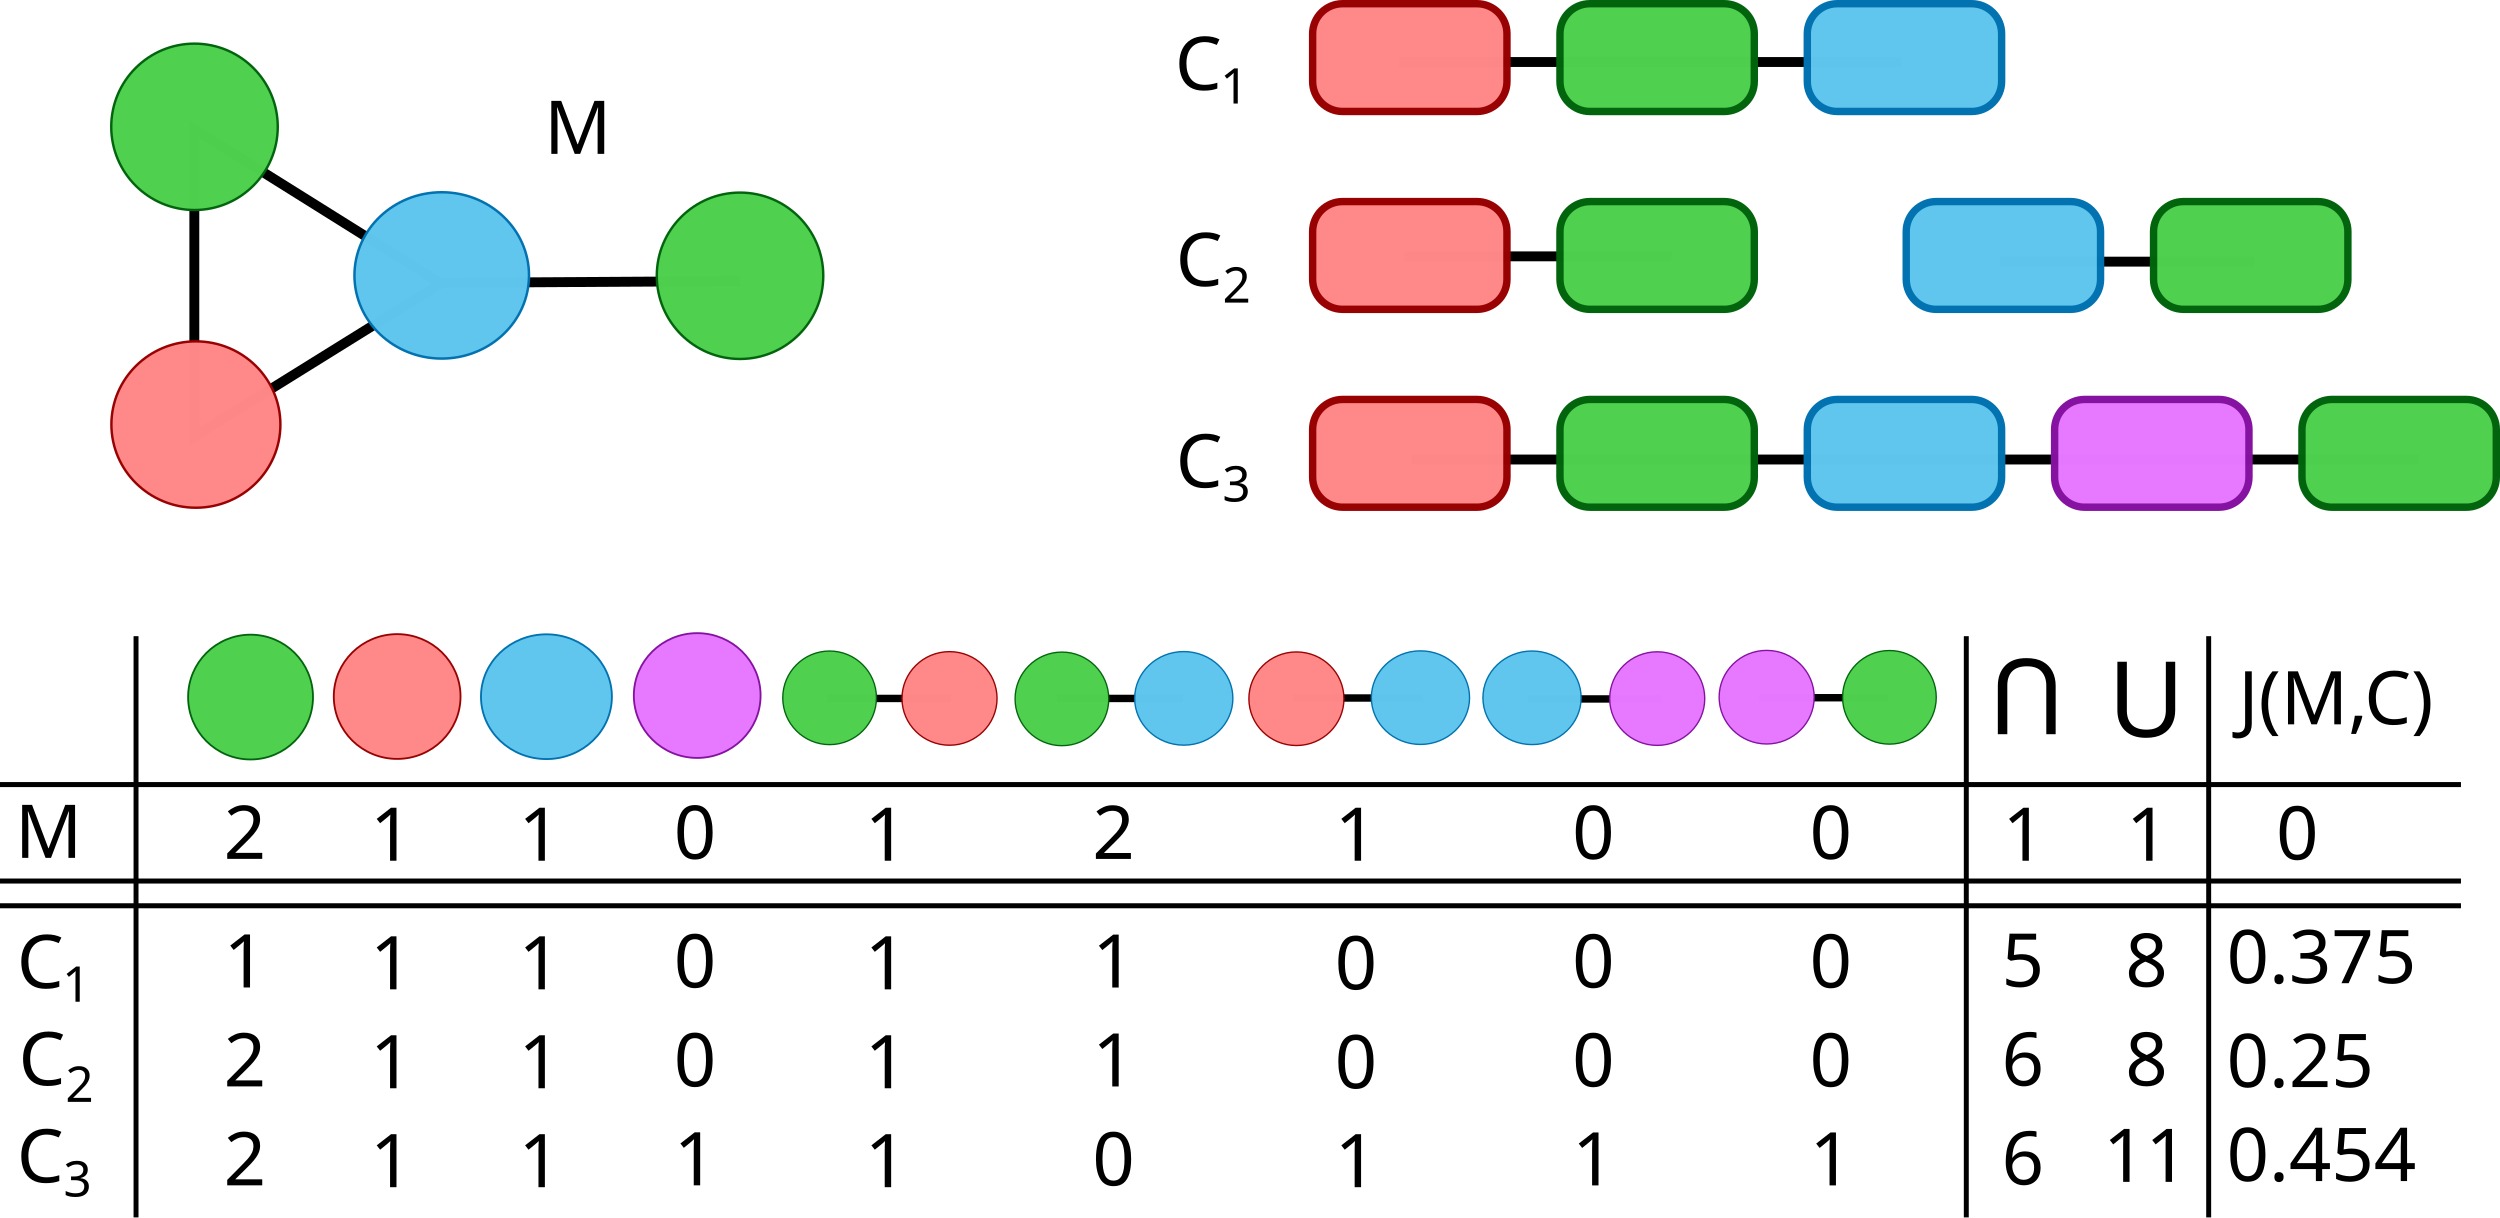
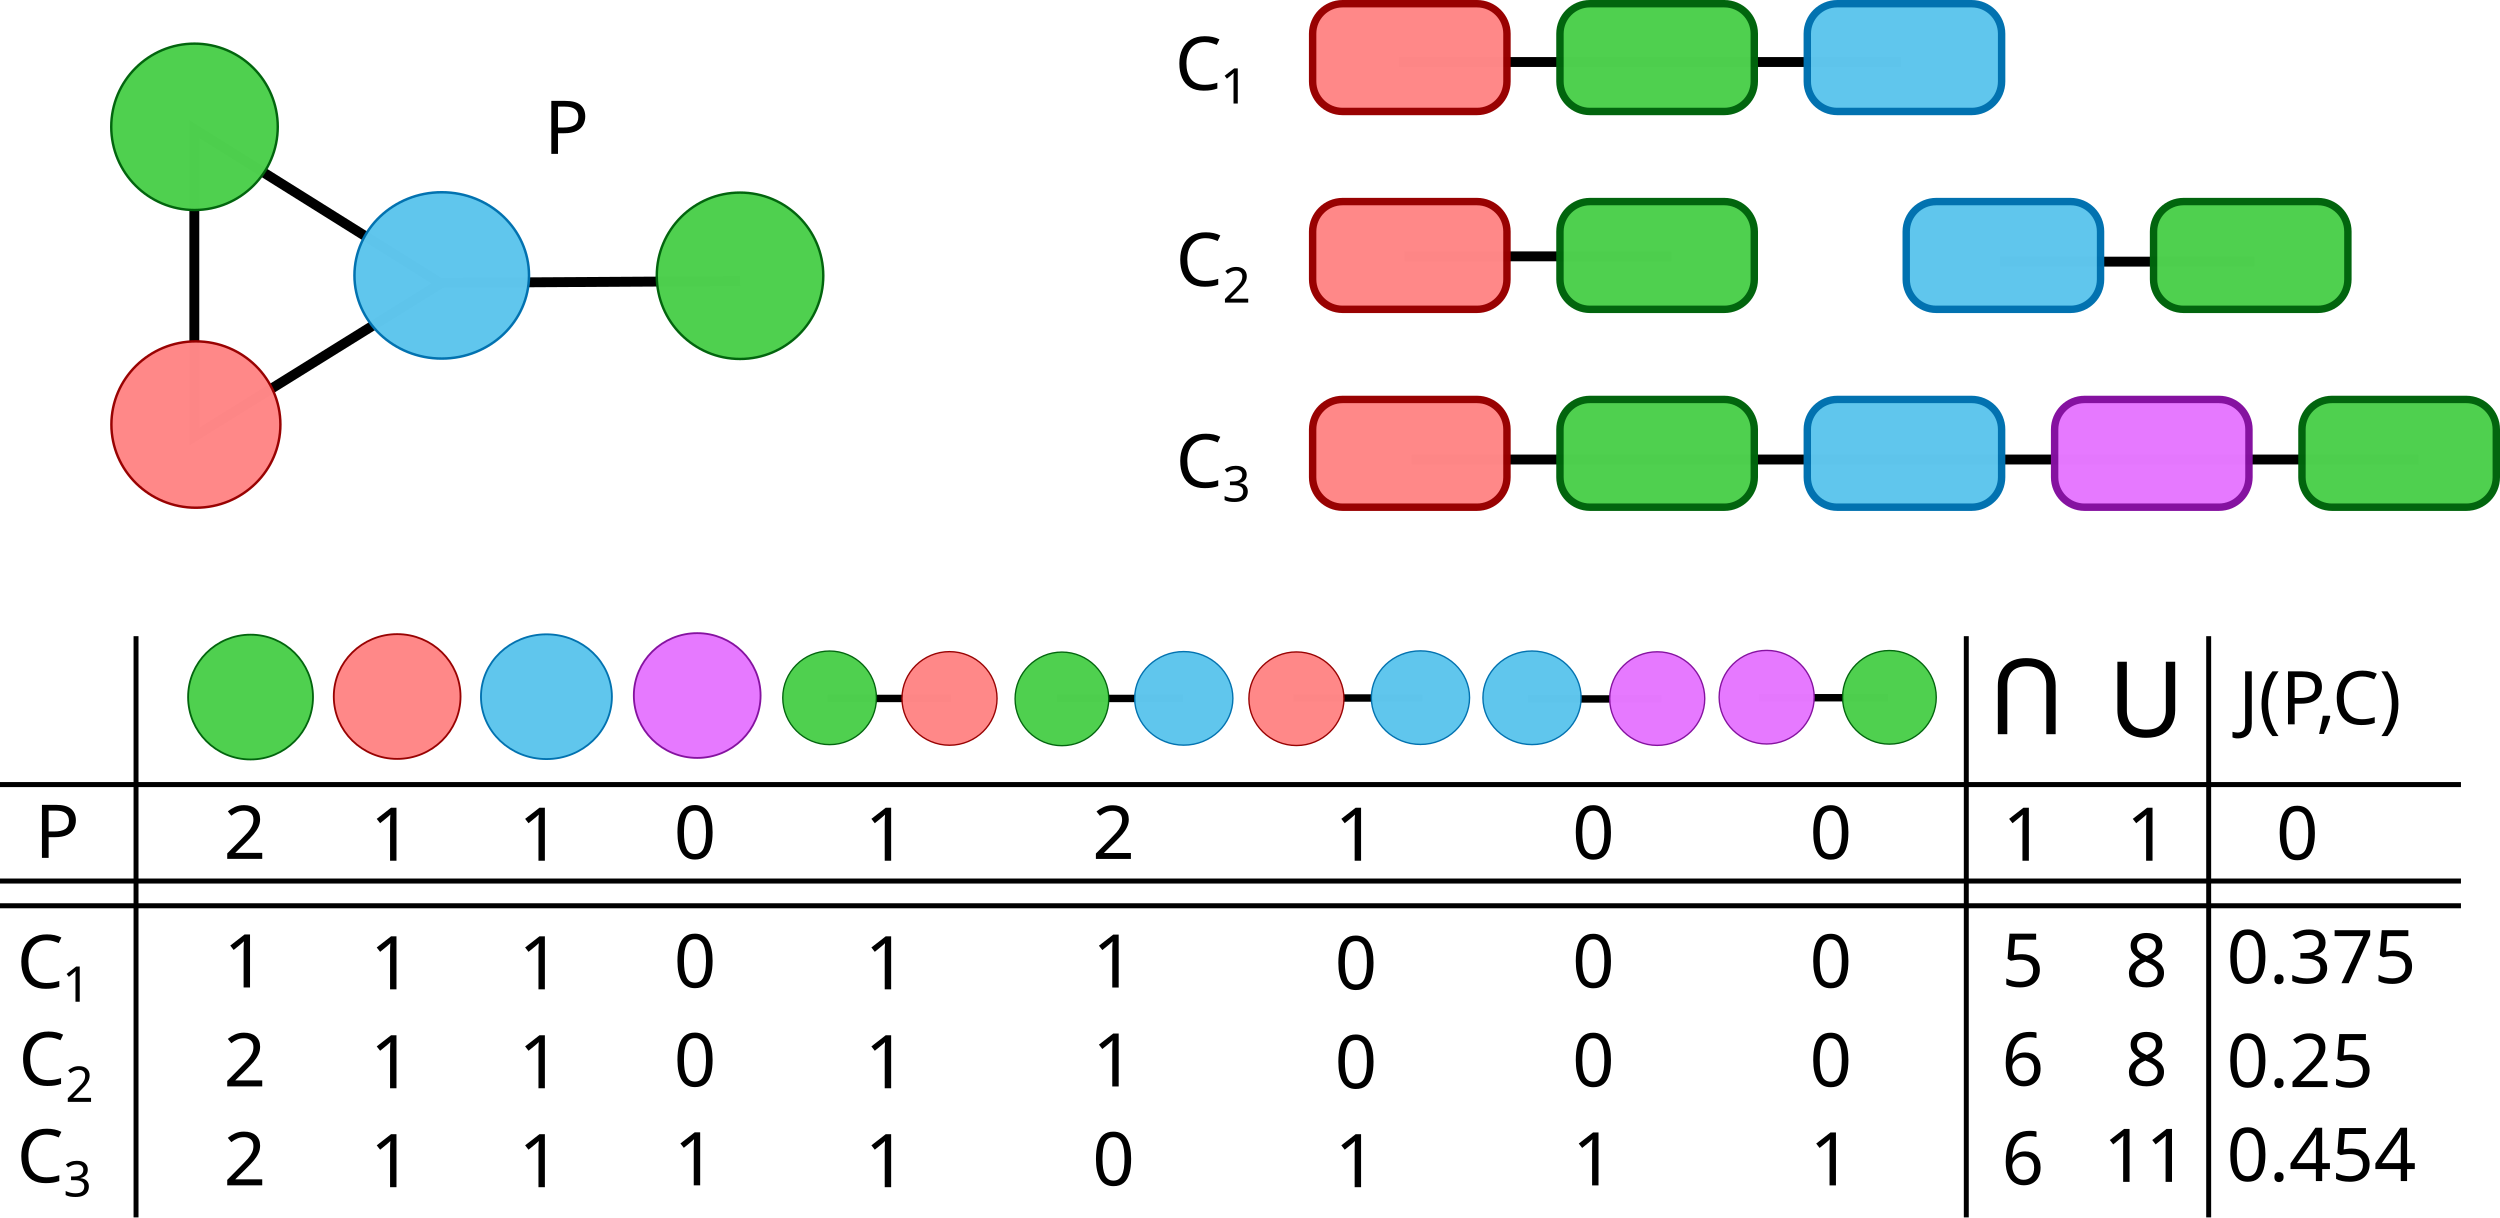
<svg xmlns="http://www.w3.org/2000/svg" width="285.266mm" height="138.914mm" viewBox="0 0 1010.786 492.214" id="svg2" version="1.1">
  <defs id="defs4" />
  <g id="layer1" transform="translate(-30,399.8521)">
    <g id="g4950" transform="translate(24.28571,11.42857)">
      <path id="path4948" d="m 305,-297.638 -121.429,0.714 -99.286,-62.143 0,124.286 100,-62.143" style="fill:none;fill-rule:evenodd;stroke:#000000;stroke-width:4;stroke-linecap:butt;stroke-linejoin:miter;stroke-miterlimit:4;stroke-dasharray:none;stroke-opacity:1" />
      <ellipse style="opacity:0.99;fill:#4ed04e;fill-opacity:1;stroke:#00640c;stroke-width:0.99;stroke-linejoin:round;stroke-miterlimit:4;stroke-dasharray:none;stroke-opacity:1" id="ellipse4893" cx="84.352" cy="360.005" transform="scale(1,-1)" rx="33.663" ry="33.636" />
      <ellipse ry="33.624" rx="35.288" transform="scale(-1,-1)" cy="299.929" cx="-184.311" id="ellipse4897" style="opacity:0.99;fill:#5fc6ed;fill-opacity:1;stroke:#0071af;stroke-width:1.014;stroke-linejoin:round;stroke-miterlimit:4;stroke-dasharray:none;stroke-opacity:1" />
      <ellipse ry="33.636" rx="33.663" transform="scale(1,-1)" cy="299.781" cx="304.919" id="ellipse4891" style="opacity:0.99;fill:#4ed04e;fill-opacity:1;stroke:#00640c;stroke-width:0.99;stroke-linejoin:round;stroke-miterlimit:4;stroke-dasharray:none;stroke-opacity:1" />
      <ellipse cy="239.632" cx="84.919" id="ellipse4889" style="opacity:0.99;fill:#ff8787;fill-opacity:1;stroke:#980000;stroke-width:0.998;stroke-linejoin:round;stroke-miterlimit:4;stroke-dasharray:none;stroke-opacity:1" transform="scale(1,-1)" rx="34.164" ry="33.632" />
    </g>
    <g id="g4957" transform="translate(140,-20)">
      <path id="path4940" d="m 658.571,-354.781 -202.857,0" style="fill:none;fill-rule:evenodd;stroke:#000000;stroke-width:4;stroke-linecap:butt;stroke-linejoin:miter;stroke-miterlimit:4;stroke-dasharray:none;stroke-opacity:1" />
      <rect ry="12.122" y="-378.352" x="420.714" height="43.571" width="78.571" id="rect4916" style="opacity:0.99;fill:#ff8787;fill-opacity:1;stroke:#980000;stroke-width:3;stroke-linejoin:round;stroke-miterlimit:4;stroke-dasharray:none;stroke-dashoffset:0;stroke-opacity:1" />
      <rect style="opacity:0.99;fill:#4ed04e;fill-opacity:1;stroke:#00640c;stroke-width:3;stroke-linejoin:round;stroke-miterlimit:4;stroke-dasharray:none;stroke-dashoffset:0;stroke-opacity:1" id="rect4920" width="78.571" height="43.571" x="520.714" y="-378.352" ry="12.122" />
      <rect ry="12.122" y="-378.352" x="620.714" height="43.571" width="78.571" id="rect4922" style="opacity:0.99;fill:#5fc6ed;fill-opacity:1;stroke:#0071af;stroke-width:3;stroke-linejoin:round;stroke-miterlimit:4;stroke-dasharray:none;stroke-dashoffset:0;stroke-opacity:1" />
    </g>
    <g id="g4971" transform="translate(140,-20)">
      <path id="path4946" d="m 460.714,-194.066 407.143,0" style="fill:none;fill-rule:evenodd;stroke:#000000;stroke-width:4;stroke-linecap:butt;stroke-linejoin:miter;stroke-miterlimit:4;stroke-dasharray:none;stroke-opacity:1" />
      <rect style="opacity:0.99;fill:#e678ff;fill-opacity:1;stroke:#84109f;stroke-width:3;stroke-linejoin:round;stroke-miterlimit:4;stroke-dasharray:none;stroke-dashoffset:0;stroke-opacity:1" id="rect4918" width="78.571" height="43.571" x="720.714" y="-218.352" ry="12.122" />
      <rect style="opacity:0.99;fill:#ff8787;fill-opacity:1;stroke:#980000;stroke-width:3;stroke-linejoin:round;stroke-miterlimit:4;stroke-dasharray:none;stroke-dashoffset:0;stroke-opacity:1" id="rect4924" width="78.571" height="43.571" x="420.714" y="-218.352" ry="12.122" />
      <rect ry="12.122" y="-218.352" x="520.714" height="43.571" width="78.571" id="rect4926" style="opacity:0.99;fill:#4ed04e;fill-opacity:1;stroke:#00640c;stroke-width:3;stroke-linejoin:round;stroke-miterlimit:4;stroke-dasharray:none;stroke-dashoffset:0;stroke-opacity:1" />
      <rect style="opacity:0.99;fill:#5fc6ed;fill-opacity:1;stroke:#0071af;stroke-width:3;stroke-linejoin:round;stroke-miterlimit:4;stroke-dasharray:none;stroke-dashoffset:0;stroke-opacity:1" id="rect4928" width="78.571" height="43.571" x="620.714" y="-218.352" ry="12.122" />
      <rect style="opacity:0.99;fill:#4ed04e;fill-opacity:1;stroke:#00640c;stroke-width:3;stroke-linejoin:round;stroke-miterlimit:4;stroke-dasharray:none;stroke-dashoffset:0;stroke-opacity:1" id="rect4930" width="78.571" height="43.571" x="820.714" y="-218.352" ry="12.122" />
    </g>
    <g id="g4963" transform="translate(140,-20)">
      <path id="path4942" d="m 457.857,-276.209 107.857,0" style="fill:none;fill-rule:evenodd;stroke:#000000;stroke-width:4;stroke-linecap:butt;stroke-linejoin:miter;stroke-miterlimit:4;stroke-dasharray:none;stroke-opacity:1" />
      <path id="path4944" d="m 698.571,-274.066 102.857,0" style="fill:none;fill-rule:evenodd;stroke:#000000;stroke-width:4;stroke-linecap:butt;stroke-linejoin:miter;stroke-miterlimit:4;stroke-dasharray:none;stroke-opacity:1" />
      <rect style="opacity:0.99;fill:#ff8787;fill-opacity:1;stroke:#980000;stroke-width:3;stroke-linejoin:round;stroke-miterlimit:4;stroke-dasharray:none;stroke-dashoffset:0;stroke-opacity:1" id="rect4932" width="78.571" height="43.571" x="420.714" y="-298.352" ry="12.122" />
      <rect ry="12.122" y="-298.352" x="520.714" height="43.571" width="78.571" id="rect4934" style="opacity:0.99;fill:#4ed04e;fill-opacity:1;stroke:#00640c;stroke-width:3;stroke-linejoin:round;stroke-miterlimit:4;stroke-dasharray:none;stroke-dashoffset:0;stroke-opacity:1" />
      <rect style="opacity:0.99;fill:#5fc6ed;fill-opacity:1;stroke:#0071af;stroke-width:3;stroke-linejoin:round;stroke-miterlimit:4;stroke-dasharray:none;stroke-dashoffset:0;stroke-opacity:1" id="rect4936" width="78.571" height="43.571" x="660.714" y="-298.352" ry="12.122" />
      <rect style="opacity:0.99;fill:#4ed04e;fill-opacity:1;stroke:#00640c;stroke-width:3;stroke-linejoin:round;stroke-miterlimit:4;stroke-dasharray:none;stroke-dashoffset:0;stroke-opacity:1" id="rect4938" width="78.571" height="43.571" x="760.714" y="-298.352" ry="12.122" />
    </g>
    <ellipse style="opacity:0.99;fill:#e678ff;fill-opacity:1;stroke:#84109f;stroke-width:0.748;stroke-linejoin:round;stroke-miterlimit:4;stroke-dasharray:none;stroke-opacity:1" id="circle6830" cx="311.891" cy="118.64" transform="scale(1,-1)" rx="25.623" ry="25.224" />
    <ellipse style="opacity:0.99;fill:#5fc6ed;fill-opacity:1;stroke:#0071af;stroke-width:0.76;stroke-linejoin:round;stroke-miterlimit:4;stroke-dasharray:none;stroke-opacity:1" id="ellipse4897-9" cx="-250.932" cy="118.168" transform="scale(-1,-1)" rx="26.466" ry="25.218" />
    <ellipse style="opacity:0.99;fill:#4ed04e;fill-opacity:1;stroke:#00640c;stroke-width:0.743;stroke-linejoin:round;stroke-miterlimit:4;stroke-dasharray:none;stroke-opacity:1" id="ellipse4891-0" cx="131.3" cy="118.016" transform="scale(1,-1)" rx="25.247" ry="25.227" />
    <ellipse ry="25.224" rx="25.623" transform="scale(1,-1)" style="opacity:0.99;fill:#ff8787;fill-opacity:1;stroke:#980000;stroke-width:0.748;stroke-linejoin:round;stroke-miterlimit:4;stroke-dasharray:none;stroke-opacity:1" id="ellipse4889-8" cx="190.577" cy="118.239" />
    <path style="fill:none;fill-rule:evenodd;stroke:#000000;stroke-width:3;stroke-linecap:butt;stroke-linejoin:miter;stroke-miterlimit:4;stroke-dasharray:none;stroke-opacity:1" d="m 414.5,-117.459 -50,0" id="path6513" />
    <ellipse ry="18.92" rx="18.935" transform="scale(1,-1)" cy="117.71" cx="365.419" id="ellipse6493" style="opacity:0.99;fill:#4ed04e;fill-opacity:1;stroke:#00640c;stroke-width:0.557;stroke-linejoin:round;stroke-miterlimit:4;stroke-dasharray:none;stroke-opacity:1" />
    <ellipse cy="117.466" cx="413.901" id="ellipse6495" style="opacity:0.99;fill:#ff8787;fill-opacity:1;stroke:#980000;stroke-width:0.561;stroke-linejoin:round;stroke-miterlimit:4;stroke-dasharray:none;stroke-opacity:1" transform="scale(1,-1)" rx="19.217" ry="18.918" />
    <path style="fill:none;fill-rule:evenodd;stroke:#000000;stroke-width:3;stroke-linecap:butt;stroke-linejoin:miter;stroke-miterlimit:4;stroke-dasharray:none;stroke-opacity:1" d="m 508.321,-117.459 -51,0" id="path6515" />
    <ellipse ry="18.914" rx="19.85" transform="scale(-1,-1)" cy="117.494" cx="-508.618" id="ellipse6497" style="opacity:0.99;fill:#5fc6ed;fill-opacity:1;stroke:#0071af;stroke-width:0.57;stroke-linejoin:round;stroke-miterlimit:4;stroke-dasharray:none;stroke-opacity:1" />
    <ellipse ry="18.92" rx="18.935" transform="scale(1,-1)" cy="117.284" cx="459.349" id="ellipse6499" style="opacity:0.99;fill:#4ed04e;fill-opacity:1;stroke:#00640c;stroke-width:0.557;stroke-linejoin:round;stroke-miterlimit:4;stroke-dasharray:none;stroke-opacity:1" />
    <path style="fill:none;fill-rule:evenodd;stroke:#000000;stroke-width:3;stroke-linecap:butt;stroke-linejoin:miter;stroke-miterlimit:4;stroke-dasharray:none;stroke-opacity:1" d="m 605.036,-117.638 -52,0" id="path6517" />
    <ellipse ry="18.914" rx="19.85" transform="scale(-1,-1)" cy="117.787" cx="-604.31" id="ellipse6501" style="opacity:0.99;fill:#5fc6ed;fill-opacity:1;stroke:#0071af;stroke-width:0.57;stroke-linejoin:round;stroke-miterlimit:4;stroke-dasharray:none;stroke-opacity:1" />
    <ellipse cy="117.346" cx="554.163" id="ellipse6503" style="opacity:0.99;fill:#ff8787;fill-opacity:1;stroke:#980000;stroke-width:0.561;stroke-linejoin:round;stroke-miterlimit:4;stroke-dasharray:none;stroke-opacity:1" transform="scale(1,-1)" rx="19.217" ry="18.918" />
    <path style="fill:none;fill-rule:evenodd;stroke:#000000;stroke-width:3;stroke-linecap:butt;stroke-linejoin:miter;stroke-miterlimit:4;stroke-dasharray:none;stroke-opacity:1" d="m 647.715,-117.259 54,0" id="path6519" />
    <ellipse ry="18.918" rx="19.217" transform="scale(1,-1)" cy="117.404" cx="700.037" id="ellipse6505" style="opacity:0.99;fill:#e678ff;fill-opacity:1;stroke:#84109f;stroke-width:0.561;stroke-linejoin:round;stroke-miterlimit:4;stroke-dasharray:none;stroke-opacity:1" />
    <ellipse ry="18.914" rx="19.85" transform="scale(-1,-1)" cy="117.721" cx="-649.422" id="ellipse6507" style="opacity:0.99;fill:#5fc6ed;fill-opacity:1;stroke:#0071af;stroke-width:0.57;stroke-linejoin:round;stroke-miterlimit:4;stroke-dasharray:none;stroke-opacity:1" />
    <path style="fill:none;fill-rule:evenodd;stroke:#000000;stroke-width:3;stroke-linecap:butt;stroke-linejoin:miter;stroke-miterlimit:4;stroke-dasharray:none;stroke-opacity:1" d="m 793.274,-117.751 -52,0" id="path6521" />
    <ellipse ry="18.918" rx="19.217" transform="scale(1,-1)" cy="117.97" cx="744.29" id="ellipse6509" style="opacity:0.99;fill:#e678ff;fill-opacity:1;stroke:#84109f;stroke-width:0.561;stroke-linejoin:round;stroke-miterlimit:4;stroke-dasharray:none;stroke-opacity:1" />
    <ellipse ry="18.92" rx="18.935" transform="scale(1,-1)" cy="117.912" cx="793.918" id="ellipse6511" style="opacity:0.99;fill:#4ed04e;fill-opacity:1;stroke:#00640c;stroke-width:0.557;stroke-linejoin:round;stroke-miterlimit:4;stroke-dasharray:none;stroke-opacity:1" />
    <text xml:space="preserve" style="font-style:normal;font-variant:normal;font-weight:normal;font-stretch:normal;font-size:42.502px;line-height:125%;font-family:Sans;-inkscape-font-specification:'Sans, Normal';text-align:justify;letter-spacing:0px;word-spacing:0px;writing-mode:lr-tb;text-anchor:start;fill:#000000;fill-opacity:1;stroke:none;stroke-width:1px;stroke-linecap:butt;stroke-linejoin:miter;stroke-opacity:1" x="882.262" y="-101.956" id="text6567">
      <tspan id="tspan6569" x="882.262" y="-101.956">U</tspan>
    </text>
    <text id="text6571" y="133.348" x="833.924" style="font-style:normal;font-variant:normal;font-weight:normal;font-stretch:normal;font-size:42.502px;line-height:125%;font-family:Sans;-inkscape-font-specification:'Sans, Normal';text-align:justify;letter-spacing:0px;word-spacing:0px;writing-mode:lr-tb;text-anchor:start;fill:#000000;fill-opacity:1;stroke:none;stroke-width:1px;stroke-linecap:butt;stroke-linejoin:miter;stroke-opacity:1" xml:space="preserve" transform="scale(1,-1)">
      <tspan y="133.348" x="833.924" id="tspan6573">U</tspan>
    </text>
    <text xml:space="preserve" style="font-style:normal;font-variant:normal;font-weight:normal;font-stretch:normal;font-size:30px;line-height:125%;font-family:Sans;-inkscape-font-specification:'Sans, Normal';text-align:justify;letter-spacing:0px;word-spacing:0px;writing-mode:lr-tb;text-anchor:start;fill:#000000;fill-opacity:1;stroke:none;stroke-width:1px;stroke-linecap:butt;stroke-linejoin:miter;stroke-opacity:1" x="934.97" y="-106.998" id="text6575">
-       <tspan id="tspan6577" x="934.97" y="-106.998">J(M,C)</tspan>
+       <tspan id="tspan6577" x="934.97" y="-106.998">J(P,C)</tspan>
    </text>
    <g id="g6603" transform="translate(0,2)">
      <text id="text6579" y="-365.495" x="505" style="font-style:normal;font-variant:normal;font-weight:normal;font-stretch:normal;font-size:30px;line-height:125%;font-family:Sans;-inkscape-font-specification:'Sans, Normal';text-align:justify;letter-spacing:0px;word-spacing:0px;writing-mode:lr-tb;text-anchor:start;fill:#000000;fill-opacity:1;stroke:none;stroke-width:1px;stroke-linecap:butt;stroke-linejoin:miter;stroke-opacity:1" xml:space="preserve">
        <tspan y="-365.495" x="505" id="tspan6581">C</tspan>
      </text>
      <text id="text6583" y="-359.985" x="523.371" style="font-style:normal;font-variant:normal;font-weight:normal;font-stretch:normal;font-size:19.921px;line-height:125%;font-family:Sans;-inkscape-font-specification:'Sans, Normal';text-align:justify;letter-spacing:0px;word-spacing:0px;writing-mode:lr-tb;text-anchor:start;fill:#000000;fill-opacity:1;stroke:none;stroke-width:1px;stroke-linecap:butt;stroke-linejoin:miter;stroke-opacity:1" xml:space="preserve">
        <tspan y="-359.985" x="523.371" id="tspan6585">1</tspan>
      </text>
    </g>
    <g id="g6609" transform="translate(0,2)">
      <text id="text6587" y="-279.508" x="524.31" style="font-style:normal;font-variant:normal;font-weight:normal;font-stretch:normal;font-size:19.921px;line-height:125%;font-family:Sans;-inkscape-font-specification:'Sans, Normal';text-align:justify;letter-spacing:0px;word-spacing:0px;writing-mode:lr-tb;text-anchor:start;fill:#000000;fill-opacity:1;stroke:none;stroke-width:1px;stroke-linecap:butt;stroke-linejoin:miter;stroke-opacity:1" xml:space="preserve">
        <tspan y="-279.508" x="524.31" id="tspan6589">2</tspan>
      </text>
      <text xml:space="preserve" style="font-style:normal;font-variant:normal;font-weight:normal;font-stretch:normal;font-size:30px;line-height:125%;font-family:Sans;-inkscape-font-specification:'Sans, Normal';text-align:justify;letter-spacing:0px;word-spacing:0px;writing-mode:lr-tb;text-anchor:start;fill:#000000;fill-opacity:1;stroke:none;stroke-width:1px;stroke-linecap:butt;stroke-linejoin:miter;stroke-opacity:1" x="505.357" y="-286.209" id="text6595">
        <tspan id="tspan6597" x="505.357" y="-286.209">C</tspan>
      </text>
    </g>
    <g id="g6615" transform="translate(0,2)">
      <text id="text6591" y="-199.097" x="524.231" style="font-style:normal;font-variant:normal;font-weight:normal;font-stretch:normal;font-size:19.921px;line-height:125%;font-family:Sans;-inkscape-font-specification:'Sans, Normal';text-align:justify;letter-spacing:0px;word-spacing:0px;writing-mode:lr-tb;text-anchor:start;fill:#000000;fill-opacity:1;stroke:none;stroke-width:1px;stroke-linecap:butt;stroke-linejoin:miter;stroke-opacity:1" xml:space="preserve">
        <tspan y="-199.097" x="524.231" id="tspan6593">3</tspan>
      </text>
      <text id="text6599" y="-204.781" x="505.357" style="font-style:normal;font-variant:normal;font-weight:normal;font-stretch:normal;font-size:30px;line-height:125%;font-family:Sans;-inkscape-font-specification:'Sans, Normal';text-align:justify;letter-spacing:0px;word-spacing:0px;writing-mode:lr-tb;text-anchor:start;fill:#000000;fill-opacity:1;stroke:none;stroke-width:1px;stroke-linecap:butt;stroke-linejoin:miter;stroke-opacity:1" xml:space="preserve">
        <tspan y="-204.781" x="505.357" id="tspan6601">C</tspan>
      </text>
    </g>
    <text xml:space="preserve" style="font-style:normal;font-variant:normal;font-weight:normal;font-stretch:normal;font-size:30px;line-height:125%;font-family:Sans;-inkscape-font-specification:'Sans, Normal';text-align:justify;letter-spacing:0px;word-spacing:0px;writing-mode:lr-tb;text-anchor:start;fill:#000000;fill-opacity:1;stroke:none;stroke-width:1px;stroke-linecap:butt;stroke-linejoin:miter;stroke-opacity:1" x="179.643" y="-51.852" id="text6621">
      <tspan id="tspan6623" x="179.643" y="-51.852">1</tspan>
    </text>
    <text xml:space="preserve" style="font-style:normal;font-variant:normal;font-weight:normal;font-stretch:normal;font-size:30px;line-height:125%;font-family:Sans;-inkscape-font-specification:'Sans, Normal';text-align:justify;letter-spacing:0px;word-spacing:0px;writing-mode:lr-tb;text-anchor:start;fill:#000000;fill-opacity:1;stroke:none;stroke-width:1px;stroke-linecap:butt;stroke-linejoin:miter;stroke-opacity:1" x="471.643" y="-52.566" id="text6625">
      <tspan id="tspan6627" x="471.643" y="-52.566">2</tspan>
    </text>
    <text xml:space="preserve" style="font-style:normal;font-variant:normal;font-weight:normal;font-stretch:normal;font-size:30px;line-height:125%;font-family:Sans;-inkscape-font-specification:'Sans, Normal';text-align:justify;letter-spacing:0px;word-spacing:0px;writing-mode:lr-tb;text-anchor:start;fill:#000000;fill-opacity:1;stroke:none;stroke-width:1px;stroke-linecap:butt;stroke-linejoin:miter;stroke-opacity:1" x="120.43" y="-52.615" id="text6629">
      <tspan id="tspan6631" x="120.43" y="-52.615">2</tspan>
    </text>
    <text id="text6633" y="-51.852" x="239.643" style="font-style:normal;font-variant:normal;font-weight:normal;font-stretch:normal;font-size:30px;line-height:125%;font-family:Sans;-inkscape-font-specification:'Sans, Normal';text-align:justify;letter-spacing:0px;word-spacing:0px;writing-mode:lr-tb;text-anchor:start;fill:#000000;fill-opacity:1;stroke:none;stroke-width:1px;stroke-linecap:butt;stroke-linejoin:miter;stroke-opacity:1" xml:space="preserve">
      <tspan y="-51.852" x="239.643" id="tspan6635">1</tspan>
    </text>
    <text xml:space="preserve" style="font-style:normal;font-variant:normal;font-weight:normal;font-stretch:normal;font-size:30px;line-height:125%;font-family:Sans;-inkscape-font-specification:'Sans, Normal';text-align:justify;letter-spacing:0px;word-spacing:0px;writing-mode:lr-tb;text-anchor:start;fill:#000000;fill-opacity:1;stroke:none;stroke-width:1px;stroke-linecap:butt;stroke-linejoin:miter;stroke-opacity:1" x="379.643" y="-51.852" id="text6637">
      <tspan id="tspan6639" x="379.643" y="-51.852">1</tspan>
    </text>
    <text id="text6641" y="-51.852" x="569.643" style="font-style:normal;font-variant:normal;font-weight:normal;font-stretch:normal;font-size:30px;line-height:125%;font-family:Sans;-inkscape-font-specification:'Sans, Normal';text-align:justify;letter-spacing:0px;word-spacing:0px;writing-mode:lr-tb;text-anchor:start;fill:#000000;fill-opacity:1;stroke:none;stroke-width:1px;stroke-linecap:butt;stroke-linejoin:miter;stroke-opacity:1" xml:space="preserve">
      <tspan y="-51.852" x="569.643" id="tspan6643">1</tspan>
    </text>
    <text id="text6645" y="-52.615" x="302.43" style="font-style:normal;font-variant:normal;font-weight:normal;font-stretch:normal;font-size:30px;line-height:125%;font-family:Sans;-inkscape-font-specification:'Sans, Normal';text-align:justify;letter-spacing:0px;word-spacing:0px;writing-mode:lr-tb;text-anchor:start;fill:#000000;fill-opacity:1;stroke:none;stroke-width:1px;stroke-linecap:butt;stroke-linejoin:miter;stroke-opacity:1" xml:space="preserve">
      <tspan y="-52.615" x="302.43" id="tspan6647">0</tspan>
    </text>
    <text id="text6649" y="-52.566" x="665.643" style="font-style:normal;font-variant:normal;font-weight:normal;font-stretch:normal;font-size:30px;line-height:125%;font-family:Sans;-inkscape-font-specification:'Sans, Normal';text-align:justify;letter-spacing:0px;word-spacing:0px;writing-mode:lr-tb;text-anchor:start;fill:#000000;fill-opacity:1;stroke:none;stroke-width:1px;stroke-linecap:butt;stroke-linejoin:miter;stroke-opacity:1" xml:space="preserve">
      <tspan y="-52.566" x="665.643" id="tspan6651">0</tspan>
    </text>
    <text xml:space="preserve" style="font-style:normal;font-variant:normal;font-weight:normal;font-stretch:normal;font-size:30px;line-height:125%;font-family:Sans;-inkscape-font-specification:'Sans, Normal';text-align:justify;letter-spacing:0px;word-spacing:0px;writing-mode:lr-tb;text-anchor:start;fill:#000000;fill-opacity:1;stroke:none;stroke-width:1px;stroke-linecap:butt;stroke-linejoin:miter;stroke-opacity:1" x="761.643" y="-52.566" id="text6653">
      <tspan id="tspan6655" x="761.643" y="-52.566">0</tspan>
    </text>
    <text id="text6657" y="0.148" x="179.643" style="font-style:normal;font-variant:normal;font-weight:normal;font-stretch:normal;font-size:30px;line-height:125%;font-family:Sans;-inkscape-font-specification:'Sans, Normal';text-align:justify;letter-spacing:0px;word-spacing:0px;writing-mode:lr-tb;text-anchor:start;fill:#000000;fill-opacity:1;stroke:none;stroke-width:1px;stroke-linecap:butt;stroke-linejoin:miter;stroke-opacity:1" xml:space="preserve">
      <tspan y="0.148" x="179.643" id="tspan6659">1</tspan>
    </text>
    <text id="text6661" y="-0.566" x="471.643" style="font-style:normal;font-variant:normal;font-weight:normal;font-stretch:normal;font-size:30px;line-height:125%;font-family:Sans;-inkscape-font-specification:'Sans, Normal';text-align:justify;letter-spacing:0px;word-spacing:0px;writing-mode:lr-tb;text-anchor:start;fill:#000000;fill-opacity:1;stroke:none;stroke-width:1px;stroke-linecap:butt;stroke-linejoin:miter;stroke-opacity:1" xml:space="preserve">
      <tspan y="-0.566" x="471.643" id="tspan6663">1</tspan>
    </text>
    <text id="text6665" y="-0.615" x="120.43" style="font-style:normal;font-variant:normal;font-weight:normal;font-stretch:normal;font-size:30px;line-height:125%;font-family:Sans;-inkscape-font-specification:'Sans, Normal';text-align:justify;letter-spacing:0px;word-spacing:0px;writing-mode:lr-tb;text-anchor:start;fill:#000000;fill-opacity:1;stroke:none;stroke-width:1px;stroke-linecap:butt;stroke-linejoin:miter;stroke-opacity:1" xml:space="preserve">
      <tspan y="-0.615" x="120.43" id="tspan6667">1</tspan>
    </text>
    <text xml:space="preserve" style="font-style:normal;font-variant:normal;font-weight:normal;font-stretch:normal;font-size:30px;line-height:125%;font-family:Sans;-inkscape-font-specification:'Sans, Normal';text-align:justify;letter-spacing:0px;word-spacing:0px;writing-mode:lr-tb;text-anchor:start;fill:#000000;fill-opacity:1;stroke:none;stroke-width:1px;stroke-linecap:butt;stroke-linejoin:miter;stroke-opacity:1" x="239.643" y="0.148" id="text6669">
      <tspan id="tspan6671" x="239.643" y="0.148">1</tspan>
    </text>
    <text id="text6673" y="0.148" x="379.643" style="font-style:normal;font-variant:normal;font-weight:normal;font-stretch:normal;font-size:30px;line-height:125%;font-family:Sans;-inkscape-font-specification:'Sans, Normal';text-align:justify;letter-spacing:0px;word-spacing:0px;writing-mode:lr-tb;text-anchor:start;fill:#000000;fill-opacity:1;stroke:none;stroke-width:1px;stroke-linecap:butt;stroke-linejoin:miter;stroke-opacity:1" xml:space="preserve">
      <tspan y="0.148" x="379.643" id="tspan6675">1</tspan>
    </text>
    <text xml:space="preserve" style="font-style:normal;font-variant:normal;font-weight:normal;font-stretch:normal;font-size:30px;line-height:125%;font-family:Sans;-inkscape-font-specification:'Sans, Normal';text-align:justify;letter-spacing:0px;word-spacing:0px;writing-mode:lr-tb;text-anchor:start;fill:#000000;fill-opacity:1;stroke:none;stroke-width:1px;stroke-linecap:butt;stroke-linejoin:miter;stroke-opacity:1" x="569.643" y="0.148" id="text6677">
      <tspan id="tspan6679" x="569.643" y="0.148">0</tspan>
    </text>
    <text xml:space="preserve" style="font-style:normal;font-variant:normal;font-weight:normal;font-stretch:normal;font-size:30px;line-height:125%;font-family:Sans;-inkscape-font-specification:'Sans, Normal';text-align:justify;letter-spacing:0px;word-spacing:0px;writing-mode:lr-tb;text-anchor:start;fill:#000000;fill-opacity:1;stroke:none;stroke-width:1px;stroke-linecap:butt;stroke-linejoin:miter;stroke-opacity:1" x="302.43" y="-0.615" id="text6681">
      <tspan id="tspan6683" x="302.43" y="-0.615">0</tspan>
    </text>
    <text xml:space="preserve" style="font-style:normal;font-variant:normal;font-weight:normal;font-stretch:normal;font-size:30px;line-height:125%;font-family:Sans;-inkscape-font-specification:'Sans, Normal';text-align:justify;letter-spacing:0px;word-spacing:0px;writing-mode:lr-tb;text-anchor:start;fill:#000000;fill-opacity:1;stroke:none;stroke-width:1px;stroke-linecap:butt;stroke-linejoin:miter;stroke-opacity:1" x="665.643" y="-0.566" id="text6685">
      <tspan id="tspan6687" x="665.643" y="-0.566">0</tspan>
    </text>
    <text id="text6689" y="-0.566" x="761.643" style="font-style:normal;font-variant:normal;font-weight:normal;font-stretch:normal;font-size:30px;line-height:125%;font-family:Sans;-inkscape-font-specification:'Sans, Normal';text-align:justify;letter-spacing:0px;word-spacing:0px;writing-mode:lr-tb;text-anchor:start;fill:#000000;fill-opacity:1;stroke:none;stroke-width:1px;stroke-linecap:butt;stroke-linejoin:miter;stroke-opacity:1" xml:space="preserve">
      <tspan y="-0.566" x="761.643" id="tspan6691">0</tspan>
    </text>
    <text xml:space="preserve" style="font-style:normal;font-variant:normal;font-weight:normal;font-stretch:normal;font-size:30px;line-height:125%;font-family:Sans;-inkscape-font-specification:'Sans, Normal';text-align:justify;letter-spacing:0px;word-spacing:0px;writing-mode:lr-tb;text-anchor:start;fill:#000000;fill-opacity:1;stroke:none;stroke-width:1px;stroke-linecap:butt;stroke-linejoin:miter;stroke-opacity:1" x="179.643" y="40.148" id="text6693">
      <tspan id="tspan6695" x="179.643" y="40.148">1</tspan>
    </text>
    <text xml:space="preserve" style="font-style:normal;font-variant:normal;font-weight:normal;font-stretch:normal;font-size:30px;line-height:125%;font-family:Sans;-inkscape-font-specification:'Sans, Normal';text-align:justify;letter-spacing:0px;word-spacing:0px;writing-mode:lr-tb;text-anchor:start;fill:#000000;fill-opacity:1;stroke:none;stroke-width:1px;stroke-linecap:butt;stroke-linejoin:miter;stroke-opacity:1" x="471.643" y="39.434" id="text6697">
      <tspan id="tspan6699" x="471.643" y="39.434">1</tspan>
    </text>
    <text xml:space="preserve" style="font-style:normal;font-variant:normal;font-weight:normal;font-stretch:normal;font-size:30px;line-height:125%;font-family:Sans;-inkscape-font-specification:'Sans, Normal';text-align:justify;letter-spacing:0px;word-spacing:0px;writing-mode:lr-tb;text-anchor:start;fill:#000000;fill-opacity:1;stroke:none;stroke-width:1px;stroke-linecap:butt;stroke-linejoin:miter;stroke-opacity:1" x="120.43" y="39.385" id="text6701">
      <tspan id="tspan6703" x="120.43" y="39.385">2</tspan>
    </text>
    <text id="text6705" y="40.148" x="239.643" style="font-style:normal;font-variant:normal;font-weight:normal;font-stretch:normal;font-size:30px;line-height:125%;font-family:Sans;-inkscape-font-specification:'Sans, Normal';text-align:justify;letter-spacing:0px;word-spacing:0px;writing-mode:lr-tb;text-anchor:start;fill:#000000;fill-opacity:1;stroke:none;stroke-width:1px;stroke-linecap:butt;stroke-linejoin:miter;stroke-opacity:1" xml:space="preserve">
      <tspan y="40.148" x="239.643" id="tspan6707">1</tspan>
    </text>
    <text xml:space="preserve" style="font-style:normal;font-variant:normal;font-weight:normal;font-stretch:normal;font-size:30px;line-height:125%;font-family:Sans;-inkscape-font-specification:'Sans, Normal';text-align:justify;letter-spacing:0px;word-spacing:0px;writing-mode:lr-tb;text-anchor:start;fill:#000000;fill-opacity:1;stroke:none;stroke-width:1px;stroke-linecap:butt;stroke-linejoin:miter;stroke-opacity:1" x="379.643" y="40.148" id="text6709">
      <tspan id="tspan6711" x="379.643" y="40.148">1</tspan>
    </text>
    <text id="text6713" y="40.148" x="569.643" style="font-style:normal;font-variant:normal;font-weight:normal;font-stretch:normal;font-size:30px;line-height:125%;font-family:Sans;-inkscape-font-specification:'Sans, Normal';text-align:justify;letter-spacing:0px;word-spacing:0px;writing-mode:lr-tb;text-anchor:start;fill:#000000;fill-opacity:1;stroke:none;stroke-width:1px;stroke-linecap:butt;stroke-linejoin:miter;stroke-opacity:1" xml:space="preserve">
      <tspan y="40.148" x="569.643" id="tspan6715">0</tspan>
    </text>
    <text id="text6717" y="39.385" x="302.43" style="font-style:normal;font-variant:normal;font-weight:normal;font-stretch:normal;font-size:30px;line-height:125%;font-family:Sans;-inkscape-font-specification:'Sans, Normal';text-align:justify;letter-spacing:0px;word-spacing:0px;writing-mode:lr-tb;text-anchor:start;fill:#000000;fill-opacity:1;stroke:none;stroke-width:1px;stroke-linecap:butt;stroke-linejoin:miter;stroke-opacity:1" xml:space="preserve">
      <tspan y="39.385" x="302.43" id="tspan6719">0</tspan>
    </text>
    <text id="text6721" y="39.434" x="665.643" style="font-style:normal;font-variant:normal;font-weight:normal;font-stretch:normal;font-size:30px;line-height:125%;font-family:Sans;-inkscape-font-specification:'Sans, Normal';text-align:justify;letter-spacing:0px;word-spacing:0px;writing-mode:lr-tb;text-anchor:start;fill:#000000;fill-opacity:1;stroke:none;stroke-width:1px;stroke-linecap:butt;stroke-linejoin:miter;stroke-opacity:1" xml:space="preserve">
      <tspan y="39.434" x="665.643" id="tspan6723">0</tspan>
    </text>
    <text xml:space="preserve" style="font-style:normal;font-variant:normal;font-weight:normal;font-stretch:normal;font-size:30px;line-height:125%;font-family:Sans;-inkscape-font-specification:'Sans, Normal';text-align:justify;letter-spacing:0px;word-spacing:0px;writing-mode:lr-tb;text-anchor:start;fill:#000000;fill-opacity:1;stroke:none;stroke-width:1px;stroke-linecap:butt;stroke-linejoin:miter;stroke-opacity:1" x="761.643" y="39.434" id="text6725">
      <tspan id="tspan6727" x="761.643" y="39.434">0</tspan>
    </text>
    <text id="text6729" y="80.148" x="179.643" style="font-style:normal;font-variant:normal;font-weight:normal;font-stretch:normal;font-size:30px;line-height:125%;font-family:Sans;-inkscape-font-specification:'Sans, Normal';text-align:justify;letter-spacing:0px;word-spacing:0px;writing-mode:lr-tb;text-anchor:start;fill:#000000;fill-opacity:1;stroke:none;stroke-width:1px;stroke-linecap:butt;stroke-linejoin:miter;stroke-opacity:1" xml:space="preserve">
      <tspan y="80.148" x="179.643" id="tspan6731">1</tspan>
    </text>
    <text id="text6733" y="79.434" x="471.643" style="font-style:normal;font-variant:normal;font-weight:normal;font-stretch:normal;font-size:30px;line-height:125%;font-family:Sans;-inkscape-font-specification:'Sans, Normal';text-align:justify;letter-spacing:0px;word-spacing:0px;writing-mode:lr-tb;text-anchor:start;fill:#000000;fill-opacity:1;stroke:none;stroke-width:1px;stroke-linecap:butt;stroke-linejoin:miter;stroke-opacity:1" xml:space="preserve">
      <tspan y="79.434" x="471.643" id="tspan6735">0</tspan>
    </text>
    <text id="text6737" y="79.385" x="120.43" style="font-style:normal;font-variant:normal;font-weight:normal;font-stretch:normal;font-size:30px;line-height:125%;font-family:Sans;-inkscape-font-specification:'Sans, Normal';text-align:justify;letter-spacing:0px;word-spacing:0px;writing-mode:lr-tb;text-anchor:start;fill:#000000;fill-opacity:1;stroke:none;stroke-width:1px;stroke-linecap:butt;stroke-linejoin:miter;stroke-opacity:1" xml:space="preserve">
      <tspan y="79.385" x="120.43" id="tspan6739">2</tspan>
    </text>
    <text xml:space="preserve" style="font-style:normal;font-variant:normal;font-weight:normal;font-stretch:normal;font-size:30px;line-height:125%;font-family:Sans;-inkscape-font-specification:'Sans, Normal';text-align:justify;letter-spacing:0px;word-spacing:0px;writing-mode:lr-tb;text-anchor:start;fill:#000000;fill-opacity:1;stroke:none;stroke-width:1px;stroke-linecap:butt;stroke-linejoin:miter;stroke-opacity:1" x="239.643" y="80.148" id="text6741">
      <tspan id="tspan6743" x="239.643" y="80.148">1</tspan>
    </text>
    <text id="text6745" y="80.148" x="379.643" style="font-style:normal;font-variant:normal;font-weight:normal;font-stretch:normal;font-size:30px;line-height:125%;font-family:Sans;-inkscape-font-specification:'Sans, Normal';text-align:justify;letter-spacing:0px;word-spacing:0px;writing-mode:lr-tb;text-anchor:start;fill:#000000;fill-opacity:1;stroke:none;stroke-width:1px;stroke-linecap:butt;stroke-linejoin:miter;stroke-opacity:1" xml:space="preserve">
      <tspan y="80.148" x="379.643" id="tspan6747">1</tspan>
    </text>
    <text xml:space="preserve" style="font-style:normal;font-variant:normal;font-weight:normal;font-stretch:normal;font-size:30px;line-height:125%;font-family:Sans;-inkscape-font-specification:'Sans, Normal';text-align:justify;letter-spacing:0px;word-spacing:0px;writing-mode:lr-tb;text-anchor:start;fill:#000000;fill-opacity:1;stroke:none;stroke-width:1px;stroke-linecap:butt;stroke-linejoin:miter;stroke-opacity:1" x="569.643" y="80.148" id="text6749">
      <tspan id="tspan6751" x="569.643" y="80.148">1</tspan>
    </text>
    <text xml:space="preserve" style="font-style:normal;font-variant:normal;font-weight:normal;font-stretch:normal;font-size:30px;line-height:125%;font-family:Sans;-inkscape-font-specification:'Sans, Normal';text-align:justify;letter-spacing:0px;word-spacing:0px;writing-mode:lr-tb;text-anchor:start;fill:#000000;fill-opacity:1;stroke:none;stroke-width:1px;stroke-linecap:butt;stroke-linejoin:miter;stroke-opacity:1" x="302.43" y="79.385" id="text6753">
      <tspan id="tspan6755" x="302.43" y="79.385">1</tspan>
    </text>
    <text xml:space="preserve" style="font-style:normal;font-variant:normal;font-weight:normal;font-stretch:normal;font-size:30px;line-height:125%;font-family:Sans;-inkscape-font-specification:'Sans, Normal';text-align:justify;letter-spacing:0px;word-spacing:0px;writing-mode:lr-tb;text-anchor:start;fill:#000000;fill-opacity:1;stroke:none;stroke-width:1px;stroke-linecap:butt;stroke-linejoin:miter;stroke-opacity:1" x="665.643" y="79.434" id="text6757">
      <tspan id="tspan6759" x="665.643" y="79.434">1</tspan>
    </text>
    <text id="text6761" y="79.434" x="761.643" style="font-style:normal;font-variant:normal;font-weight:normal;font-stretch:normal;font-size:30px;line-height:125%;font-family:Sans;-inkscape-font-specification:'Sans, Normal';text-align:justify;letter-spacing:0px;word-spacing:0px;writing-mode:lr-tb;text-anchor:start;fill:#000000;fill-opacity:1;stroke:none;stroke-width:1px;stroke-linecap:butt;stroke-linejoin:miter;stroke-opacity:1" xml:space="preserve">
      <tspan y="79.434" x="761.643" id="tspan6763">1</tspan>
    </text>
    <g transform="translate(-468.2143,365.1429)" id="g6765">
      <text xml:space="preserve" style="font-style:normal;font-variant:normal;font-weight:normal;font-stretch:normal;font-size:30px;line-height:125%;font-family:Sans;-inkscape-font-specification:'Sans, Normal';text-align:justify;letter-spacing:0px;word-spacing:0px;writing-mode:lr-tb;text-anchor:start;fill:#000000;fill-opacity:1;stroke:none;stroke-width:1px;stroke-linecap:butt;stroke-linejoin:miter;stroke-opacity:1" x="505" y="-365.495" id="text6767">
        <tspan id="tspan6769" x="505" y="-365.495">C</tspan>
      </text>
      <text xml:space="preserve" style="font-style:normal;font-variant:normal;font-weight:normal;font-stretch:normal;font-size:19.921px;line-height:125%;font-family:Sans;-inkscape-font-specification:'Sans, Normal';text-align:justify;letter-spacing:0px;word-spacing:0px;writing-mode:lr-tb;text-anchor:start;fill:#000000;fill-opacity:1;stroke:none;stroke-width:1px;stroke-linecap:butt;stroke-linejoin:miter;stroke-opacity:1" x="523.371" y="-359.985" id="text6771">
        <tspan id="tspan6773" x="523.371" y="-359.985">1</tspan>
      </text>
    </g>
    <g transform="translate(-467.8571,325.1429)" id="g6775">
      <text xml:space="preserve" style="font-style:normal;font-variant:normal;font-weight:normal;font-stretch:normal;font-size:19.921px;line-height:125%;font-family:Sans;-inkscape-font-specification:'Sans, Normal';text-align:justify;letter-spacing:0px;word-spacing:0px;writing-mode:lr-tb;text-anchor:start;fill:#000000;fill-opacity:1;stroke:none;stroke-width:1px;stroke-linecap:butt;stroke-linejoin:miter;stroke-opacity:1" x="524.31" y="-279.508" id="text6777">
        <tspan id="tspan6779" x="524.31" y="-279.508">2</tspan>
      </text>
      <text id="text6781" y="-286.209" x="505.357" style="font-style:normal;font-variant:normal;font-weight:normal;font-stretch:normal;font-size:30px;line-height:125%;font-family:Sans;-inkscape-font-specification:'Sans, Normal';text-align:justify;letter-spacing:0px;word-spacing:0px;writing-mode:lr-tb;text-anchor:start;fill:#000000;fill-opacity:1;stroke:none;stroke-width:1px;stroke-linecap:butt;stroke-linejoin:miter;stroke-opacity:1" xml:space="preserve">
        <tspan y="-286.209" x="505.357" id="tspan6783">C</tspan>
      </text>
    </g>
    <g transform="translate(-468.5714,283)" id="g6785">
      <text xml:space="preserve" style="font-style:normal;font-variant:normal;font-weight:normal;font-stretch:normal;font-size:19.921px;line-height:125%;font-family:Sans;-inkscape-font-specification:'Sans, Normal';text-align:justify;letter-spacing:0px;word-spacing:0px;writing-mode:lr-tb;text-anchor:start;fill:#000000;fill-opacity:1;stroke:none;stroke-width:1px;stroke-linecap:butt;stroke-linejoin:miter;stroke-opacity:1" x="524.231" y="-199.097" id="text6787">
        <tspan id="tspan6789" x="524.231" y="-199.097">3</tspan>
      </text>
      <text xml:space="preserve" style="font-style:normal;font-variant:normal;font-weight:normal;font-stretch:normal;font-size:30px;line-height:125%;font-family:Sans;-inkscape-font-specification:'Sans, Normal';text-align:justify;letter-spacing:0px;word-spacing:0px;writing-mode:lr-tb;text-anchor:start;fill:#000000;fill-opacity:1;stroke:none;stroke-width:1px;stroke-linecap:butt;stroke-linejoin:miter;stroke-opacity:1" x="505.357" y="-204.781" id="text6791">
        <tspan id="tspan6793" x="505.357" y="-204.781">C</tspan>
      </text>
    </g>
    <text xml:space="preserve" style="font-style:normal;font-variant:normal;font-weight:normal;font-stretch:normal;font-size:30px;line-height:125%;font-family:Sans;-inkscape-font-specification:'Sans, Normal';text-align:justify;letter-spacing:0px;word-spacing:0px;writing-mode:lr-tb;text-anchor:start;fill:#000000;fill-opacity:1;stroke:none;stroke-width:1px;stroke-linecap:butt;stroke-linejoin:miter;stroke-opacity:1" x="250" y="-337.638" id="text6795">
-       <tspan id="tspan6797" x="250" y="-337.638">M</tspan>
-     </text>
-     <text id="text6799" y="-53.016" x="36.051" style="font-style:normal;font-variant:normal;font-weight:normal;font-stretch:normal;font-size:30px;line-height:125%;font-family:Sans;-inkscape-font-specification:'Sans, Normal';text-align:justify;letter-spacing:0px;word-spacing:0px;writing-mode:lr-tb;text-anchor:start;fill:#000000;fill-opacity:1;stroke:none;stroke-width:1px;stroke-linecap:butt;stroke-linejoin:miter;stroke-opacity:1" xml:space="preserve">
-       <tspan y="-53.016" x="36.051" id="tspan6801">M</tspan>
+       <tspan id="tspan6797" x="250" y="-337.638">P</tspan>
+     </text>
+     <text id="text6799" y="-53.016" x="44.051" style="font-style:normal;font-variant:normal;font-weight:normal;font-stretch:normal;font-size:30px;line-height:125%;font-family:Sans;-inkscape-font-specification:'Sans, Normal';text-align:justify;letter-spacing:0px;word-spacing:0px;writing-mode:lr-tb;text-anchor:start;fill:#000000;fill-opacity:1;stroke:none;stroke-width:1px;stroke-linecap:butt;stroke-linejoin:miter;stroke-opacity:1" xml:space="preserve">
+       <tspan y="-53.016" x="44.051" id="tspan6801">P</tspan>
    </text>
    <path style="fill:none;fill-rule:evenodd;stroke:#000000;stroke-width:2.031;stroke-linecap:butt;stroke-linejoin:miter;stroke-miterlimit:4;stroke-dasharray:none;stroke-opacity:1" d="m 30,-82.638 995,0" id="path6803" />
    <path style="fill:none;fill-rule:evenodd;stroke:#000000;stroke-width:2.031;stroke-linecap:butt;stroke-linejoin:miter;stroke-miterlimit:4;stroke-dasharray:none;stroke-opacity:1" d="m 1025,-43.638 -995,0" id="path6805" />
    <path style="fill:none;fill-rule:evenodd;stroke:#000000;stroke-width:2.031;stroke-linecap:butt;stroke-linejoin:miter;stroke-miterlimit:4;stroke-dasharray:none;stroke-opacity:1" d="m 30,-33.638 995,0" id="path6807" />
    <path style="fill:none;fill-rule:evenodd;stroke:#000000;stroke-width:2;stroke-linecap:butt;stroke-linejoin:miter;stroke-miterlimit:4;stroke-dasharray:none;stroke-opacity:1" d="m 85,-142.638 0,235" id="path6809" />
    <path id="path6813" d="m 825,-142.638 0,235" style="fill:none;fill-rule:evenodd;stroke:#000000;stroke-width:2;stroke-linecap:butt;stroke-linejoin:miter;stroke-miterlimit:4;stroke-dasharray:none;stroke-opacity:1" />
    <path style="fill:none;fill-rule:evenodd;stroke:#000000;stroke-width:2;stroke-linecap:butt;stroke-linejoin:miter;stroke-miterlimit:4;stroke-dasharray:none;stroke-opacity:1" d="m 923,-142.638 0,235" id="path6815" />
    <text xml:space="preserve" style="font-style:normal;font-variant:normal;font-weight:normal;font-stretch:normal;font-size:30px;line-height:125%;font-family:Sans;-inkscape-font-specification:'Sans, Normal';text-align:justify;letter-spacing:0px;word-spacing:0px;writing-mode:lr-tb;text-anchor:start;fill:#000000;fill-opacity:1;stroke:none;stroke-width:1px;stroke-linecap:butt;stroke-linejoin:miter;stroke-opacity:1" x="839.643" y="-51.852" id="text6817">
      <tspan id="tspan6819" x="839.643" y="-51.852">1</tspan>
    </text>
    <text id="text6821" y="-51.852" x="889.643" style="font-style:normal;font-variant:normal;font-weight:normal;font-stretch:normal;font-size:30px;line-height:125%;font-family:Sans;-inkscape-font-specification:'Sans, Normal';text-align:justify;letter-spacing:0px;word-spacing:0px;writing-mode:lr-tb;text-anchor:start;fill:#000000;fill-opacity:1;stroke:none;stroke-width:1px;stroke-linecap:butt;stroke-linejoin:miter;stroke-opacity:1" xml:space="preserve">
      <tspan y="-51.852" x="889.643" id="tspan6823">1</tspan>
    </text>
    <text id="text6825" y="-0.924" x="839.286" style="font-style:normal;font-variant:normal;font-weight:normal;font-stretch:normal;font-size:30px;line-height:125%;font-family:Sans;-inkscape-font-specification:'Sans, Normal';text-align:justify;letter-spacing:0px;word-spacing:0px;writing-mode:lr-tb;text-anchor:start;fill:#000000;fill-opacity:1;stroke:none;stroke-width:1px;stroke-linecap:butt;stroke-linejoin:miter;stroke-opacity:1" xml:space="preserve">
      <tspan y="-0.924" x="839.286" id="tspan6827">5</tspan>
    </text>
    <text xml:space="preserve" style="font-style:normal;font-variant:normal;font-weight:normal;font-stretch:normal;font-size:30px;line-height:125%;font-family:Sans;-inkscape-font-specification:'Sans, Normal';text-align:justify;letter-spacing:0px;word-spacing:0px;writing-mode:lr-tb;text-anchor:start;fill:#000000;fill-opacity:1;stroke:none;stroke-width:1px;stroke-linecap:butt;stroke-linejoin:miter;stroke-opacity:1" x="889.286" y="-0.924" id="text6829">
      <tspan id="tspan6831" x="889.286" y="-0.924">8</tspan>
    </text>
    <text xml:space="preserve" style="font-style:normal;font-variant:normal;font-weight:normal;font-stretch:normal;font-size:30px;line-height:125%;font-family:Sans;-inkscape-font-specification:'Sans, Normal';text-align:justify;letter-spacing:0px;word-spacing:0px;writing-mode:lr-tb;text-anchor:start;fill:#000000;fill-opacity:1;stroke:none;stroke-width:1px;stroke-linecap:butt;stroke-linejoin:miter;stroke-opacity:1" x="839.286" y="39.076" id="text6833">
      <tspan id="tspan6835" x="839.286" y="39.076">6</tspan>
    </text>
    <text id="text6837" y="39.076" x="889.286" style="font-style:normal;font-variant:normal;font-weight:normal;font-stretch:normal;font-size:30px;line-height:125%;font-family:Sans;-inkscape-font-specification:'Sans, Normal';text-align:justify;letter-spacing:0px;word-spacing:0px;writing-mode:lr-tb;text-anchor:start;fill:#000000;fill-opacity:1;stroke:none;stroke-width:1px;stroke-linecap:butt;stroke-linejoin:miter;stroke-opacity:1" xml:space="preserve">
      <tspan y="39.076" x="889.286" id="tspan6839">8</tspan>
    </text>
    <text id="text6841" y="79.076" x="839.286" style="font-style:normal;font-variant:normal;font-weight:normal;font-stretch:normal;font-size:30px;line-height:125%;font-family:Sans;-inkscape-font-specification:'Sans, Normal';text-align:justify;letter-spacing:0px;word-spacing:0px;writing-mode:lr-tb;text-anchor:start;fill:#000000;fill-opacity:1;stroke:none;stroke-width:1px;stroke-linecap:butt;stroke-linejoin:miter;stroke-opacity:1" xml:space="preserve">
      <tspan y="79.076" x="839.286" id="tspan6843">6</tspan>
    </text>
    <text xml:space="preserve" style="font-style:normal;font-variant:normal;font-weight:normal;font-stretch:normal;font-size:30px;line-height:125%;font-family:Sans;-inkscape-font-specification:'Sans, Normal';text-align:justify;letter-spacing:0px;word-spacing:0px;writing-mode:lr-tb;text-anchor:start;fill:#000000;fill-opacity:1;stroke:none;stroke-width:1px;stroke-linecap:butt;stroke-linejoin:miter;stroke-opacity:1" x="880.357" y="78.005" id="text6845">
      <tspan id="tspan6847" x="880.357" y="78.005">11</tspan>
    </text>
    <text xml:space="preserve" style="font-style:normal;font-variant:normal;font-weight:normal;font-stretch:normal;font-size:30px;line-height:125%;font-family:Sans;-inkscape-font-specification:'Sans, Normal';text-align:justify;letter-spacing:0px;word-spacing:0px;writing-mode:lr-tb;text-anchor:start;fill:#000000;fill-opacity:1;stroke:none;stroke-width:1px;stroke-linecap:butt;stroke-linejoin:miter;stroke-opacity:1" x="950.253" y="-52.335" id="text6849">
      <tspan id="tspan6851" x="950.253" y="-52.335">0</tspan>
    </text>
    <text id="text6853" y="-2.335" x="930.253" style="font-style:normal;font-variant:normal;font-weight:normal;font-stretch:normal;font-size:30px;line-height:125%;font-family:Sans;-inkscape-font-specification:'Sans, Normal';text-align:justify;letter-spacing:0px;word-spacing:0px;writing-mode:lr-tb;text-anchor:start;fill:#000000;fill-opacity:1;stroke:none;stroke-width:1px;stroke-linecap:butt;stroke-linejoin:miter;stroke-opacity:1" xml:space="preserve">
      <tspan y="-2.335" x="930.253" id="tspan6855">0.375</tspan>
    </text>
    <text xml:space="preserve" style="font-style:normal;font-variant:normal;font-weight:normal;font-stretch:normal;font-size:30px;line-height:125%;font-family:Sans;-inkscape-font-specification:'Sans, Normal';text-align:justify;letter-spacing:0px;word-spacing:0px;writing-mode:lr-tb;text-anchor:start;fill:#000000;fill-opacity:1;stroke:none;stroke-width:1px;stroke-linecap:butt;stroke-linejoin:miter;stroke-opacity:1" x="930.253" y="39.665" id="text6857">
      <tspan id="tspan6859" x="930.253" y="39.665">0.25</tspan>
    </text>
    <text id="text6861" y="77.665" x="930.253" style="font-style:normal;font-variant:normal;font-weight:normal;font-stretch:normal;font-size:30px;line-height:125%;font-family:Sans;-inkscape-font-specification:'Sans, Normal';text-align:justify;letter-spacing:0px;word-spacing:0px;writing-mode:lr-tb;text-anchor:start;fill:#000000;fill-opacity:1;stroke:none;stroke-width:1px;stroke-linecap:butt;stroke-linejoin:miter;stroke-opacity:1" xml:space="preserve">
      <tspan y="77.665" x="930.253" id="tspan6863">0.454</tspan>
    </text>
  </g>
</svg>
